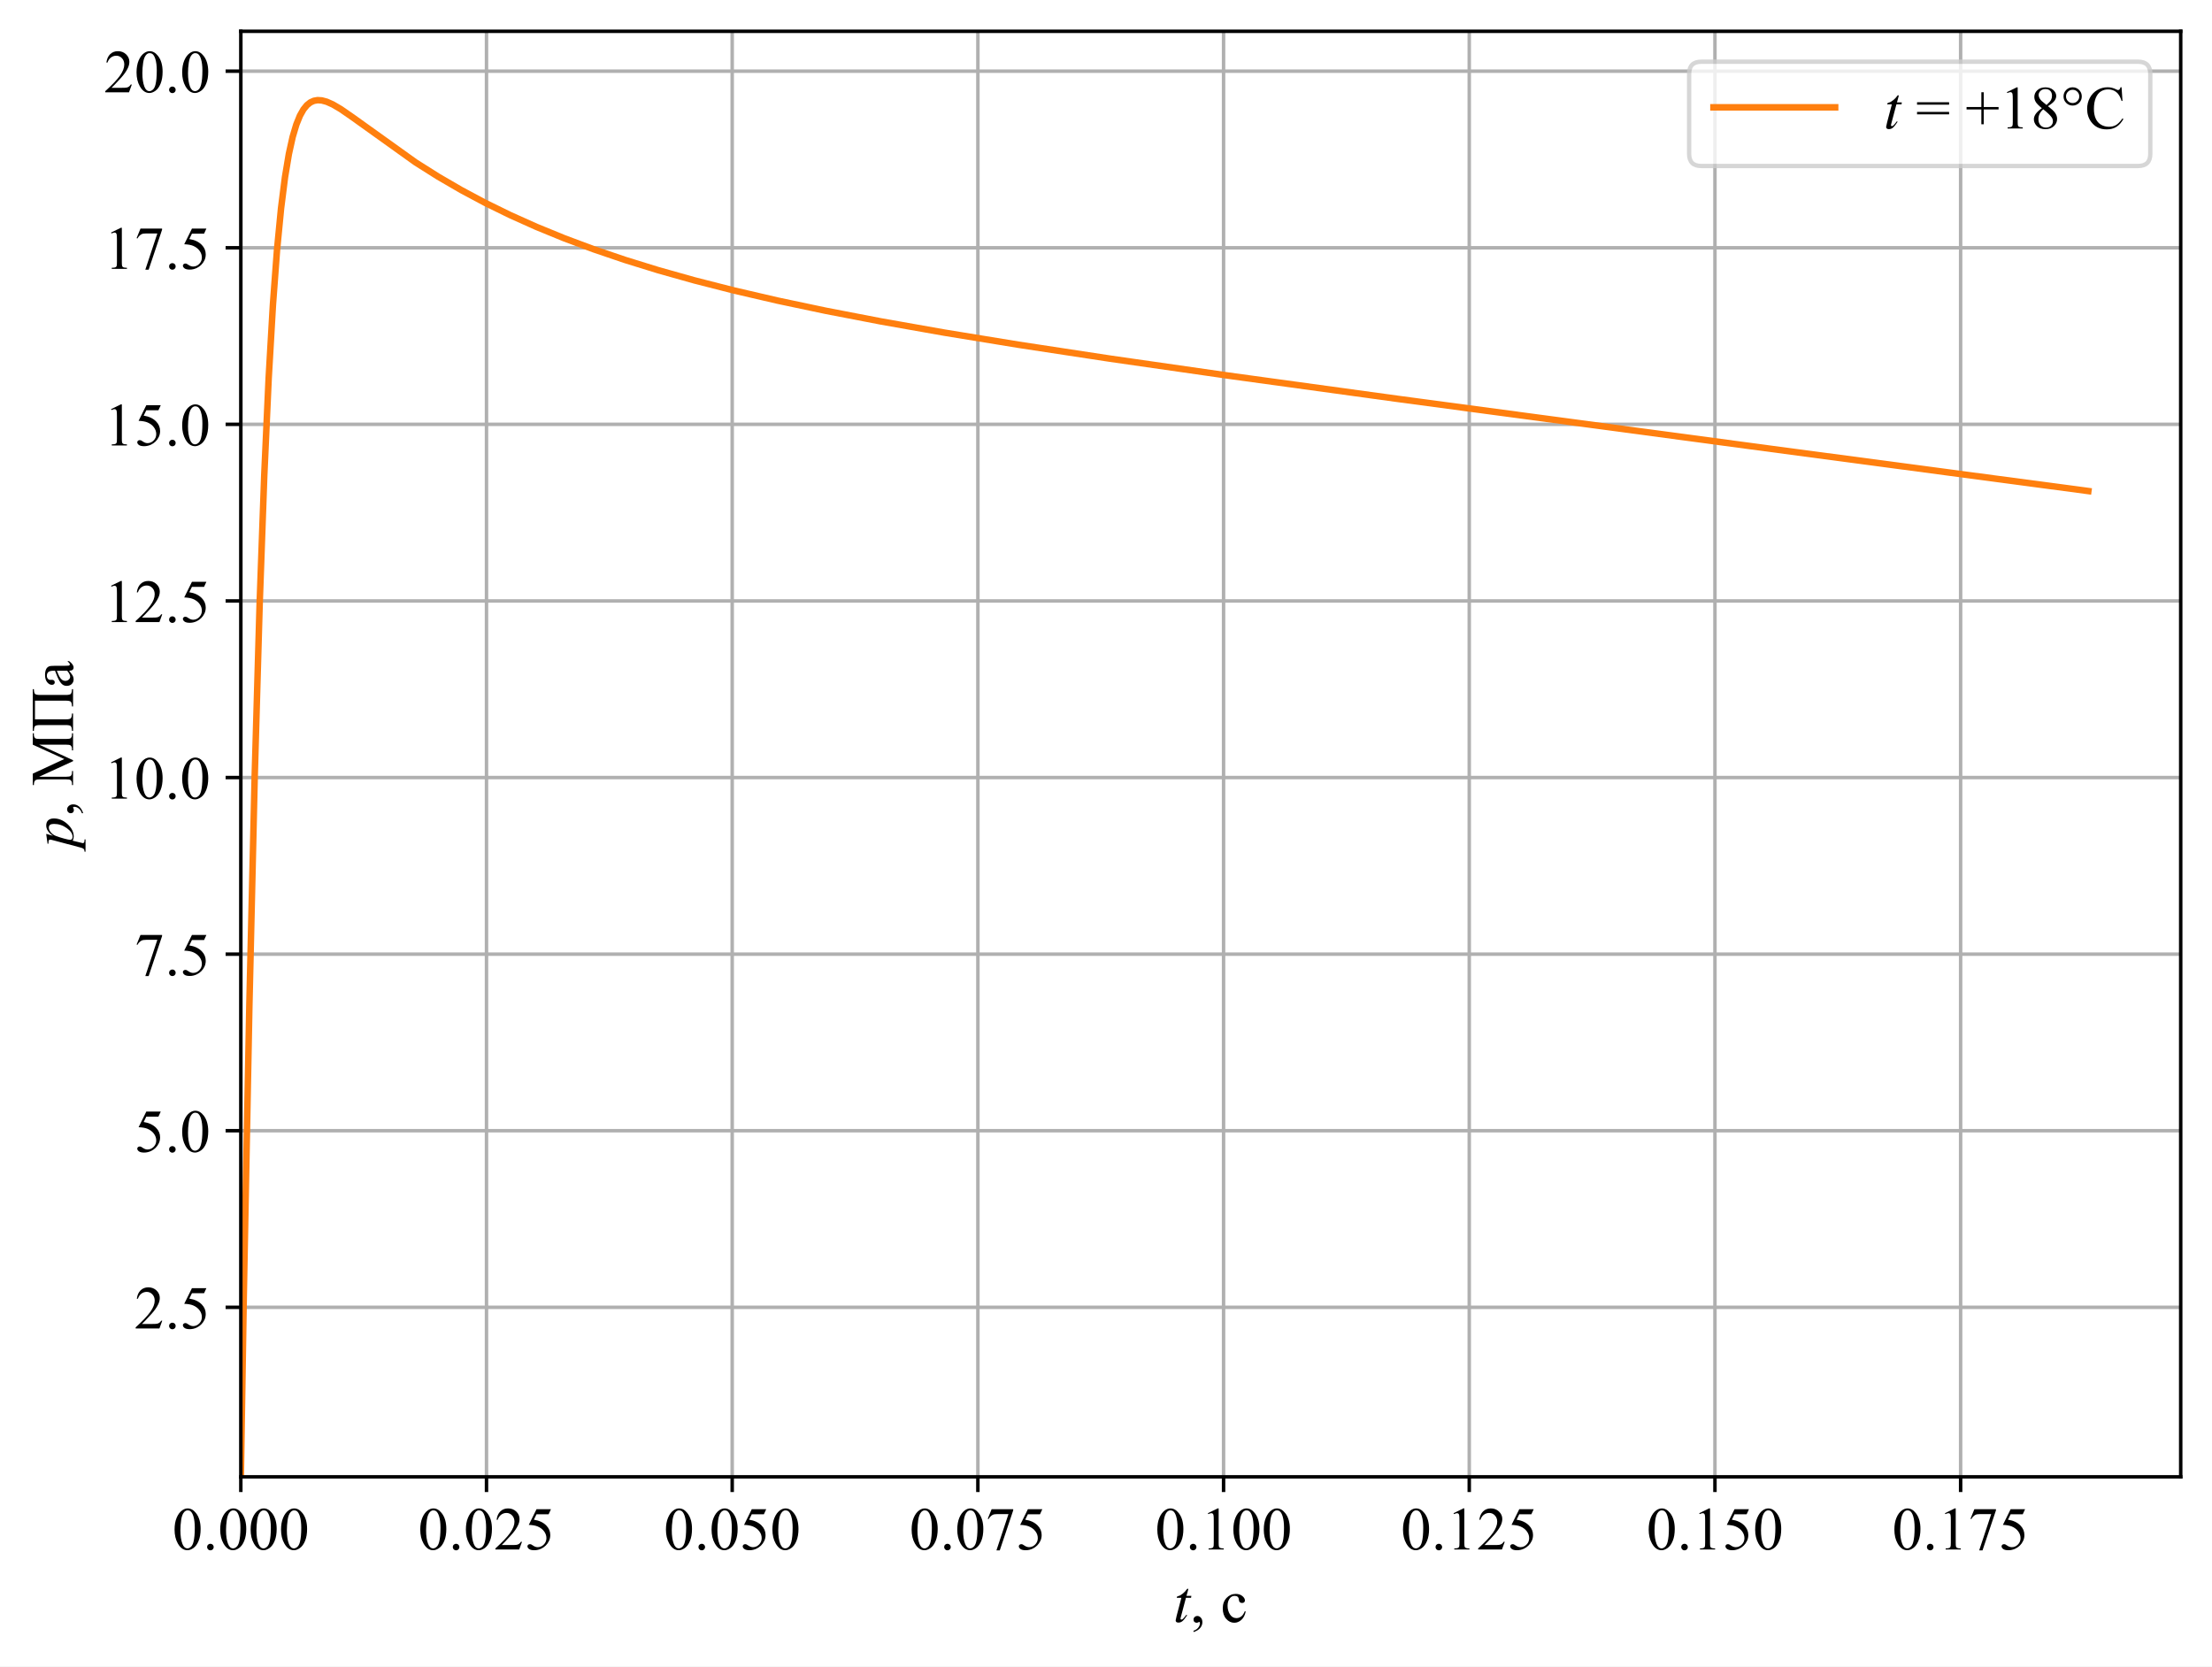
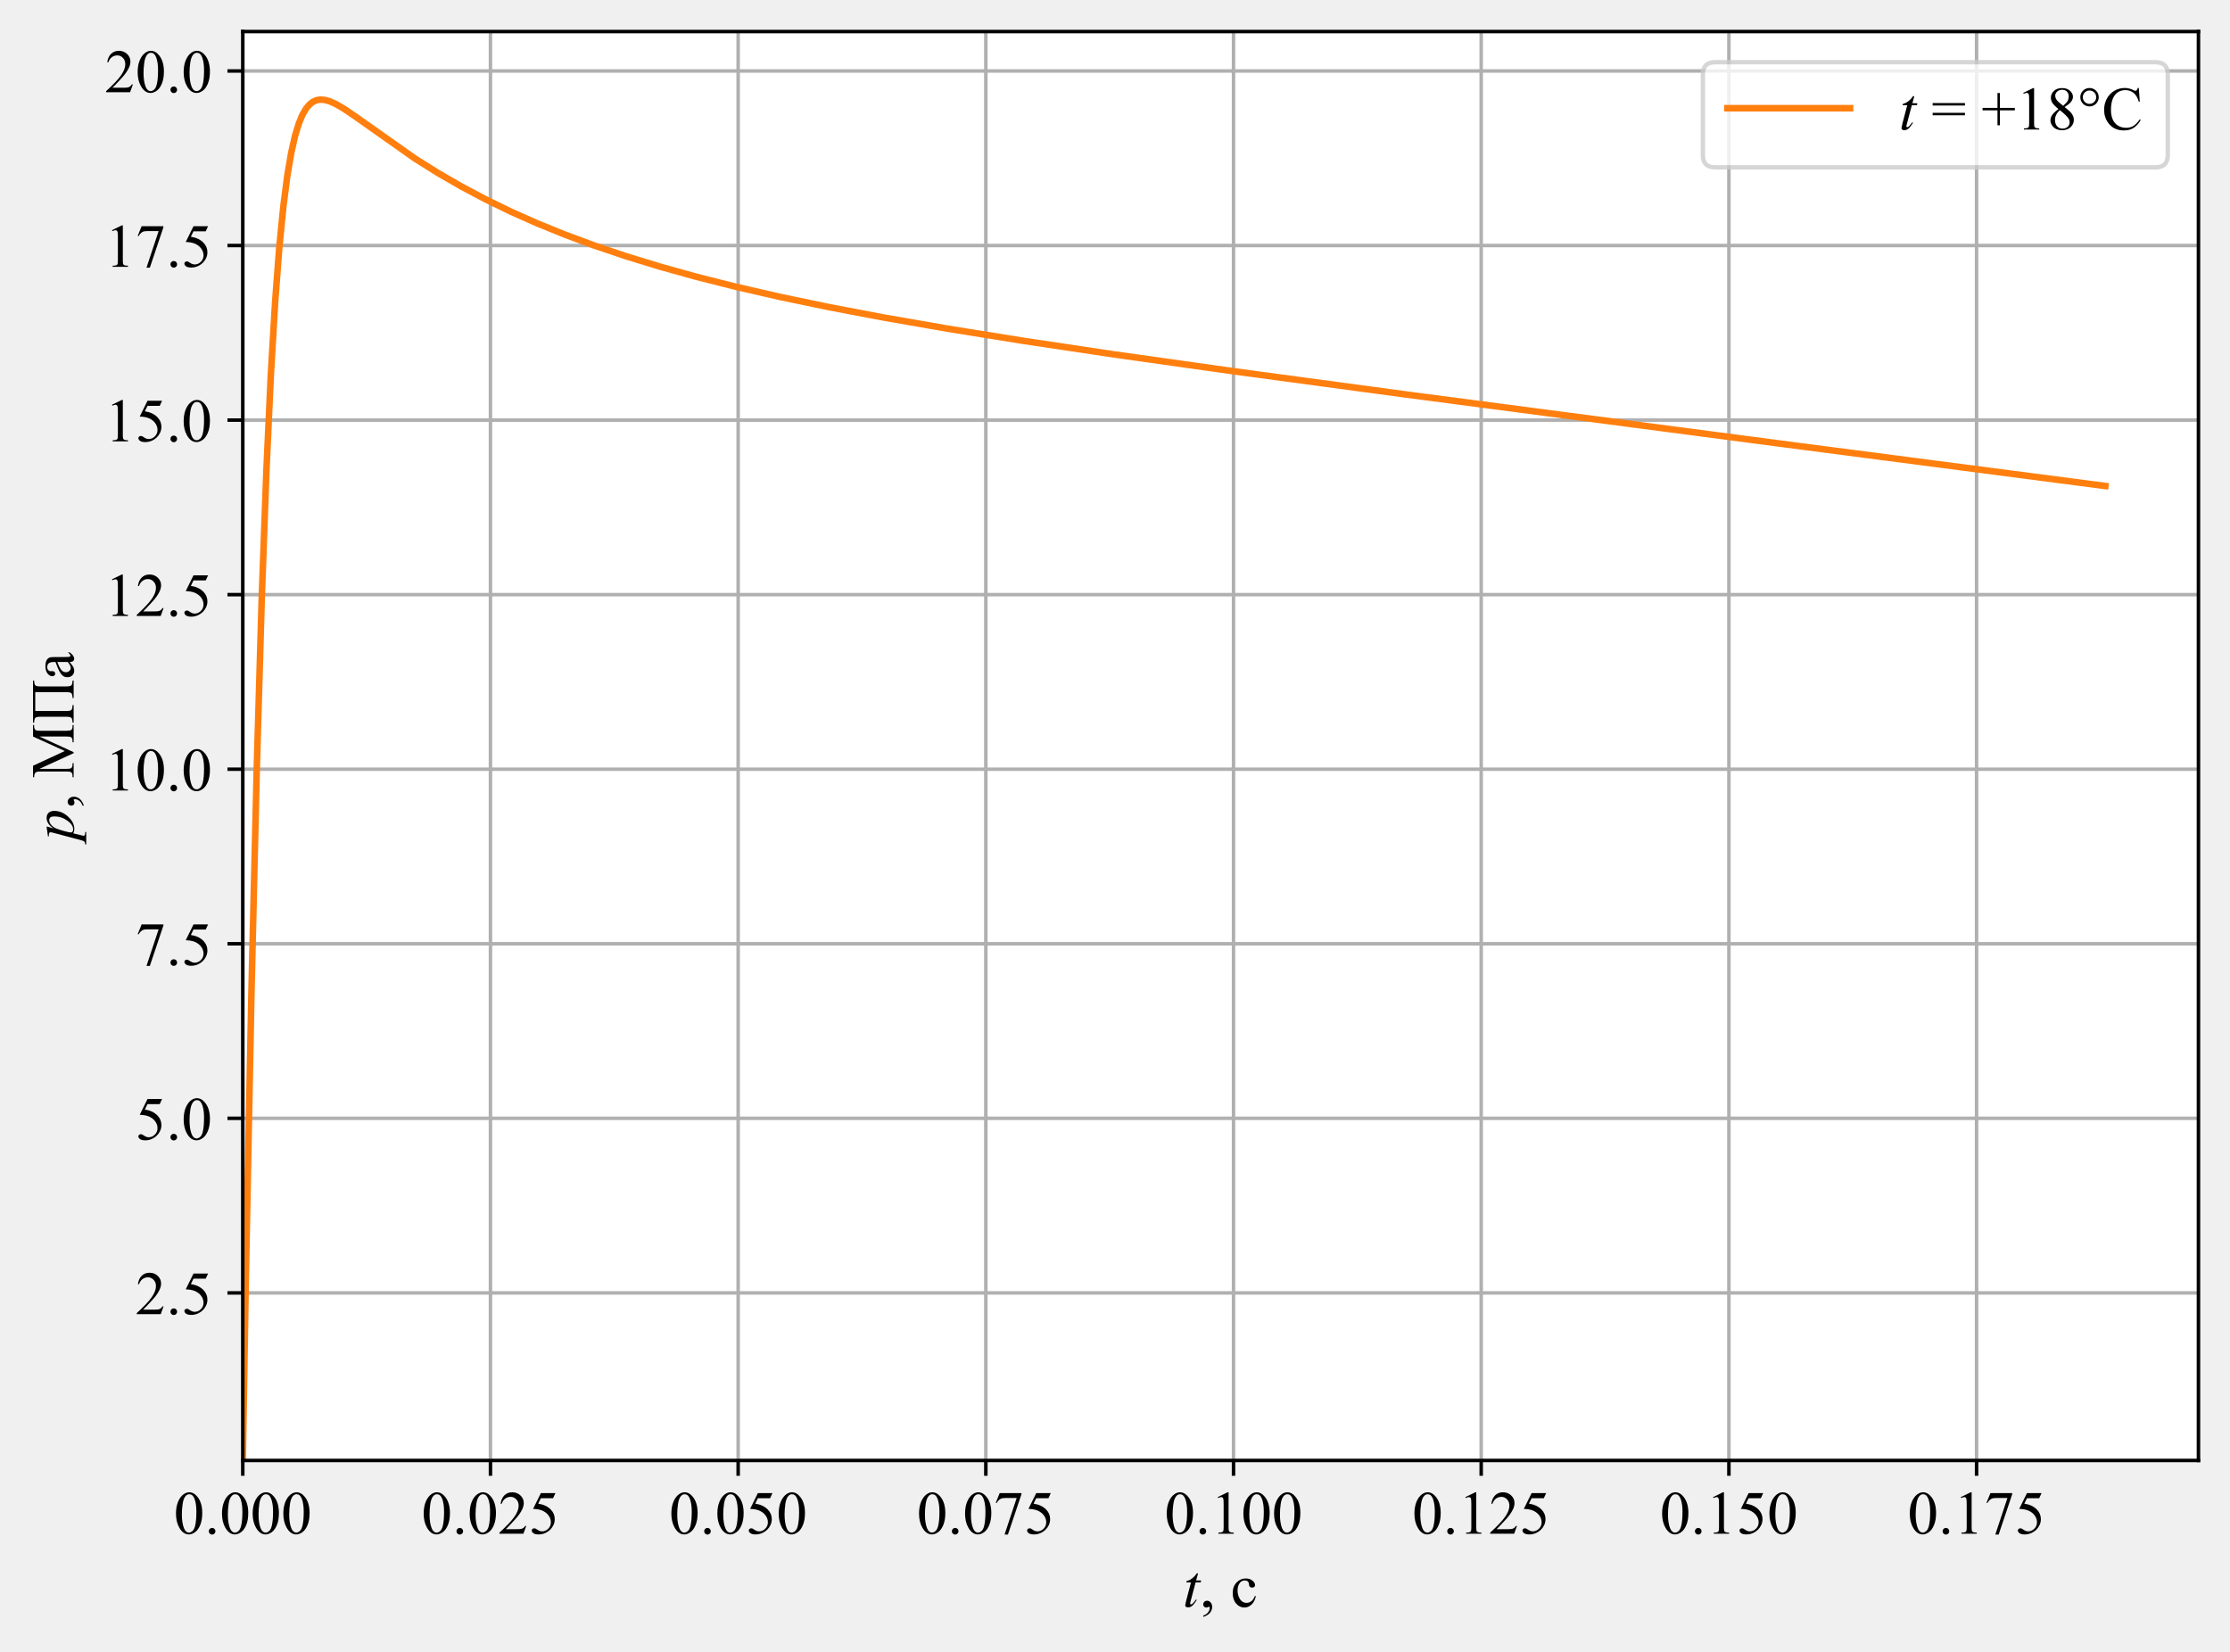
- <svg xmlns="http://www.w3.org/2000/svg" xmlns:xlink="http://www.w3.org/1999/xlink" width="509.016pt" height="383.472pt" viewBox="0 0 509.016 383.472" version="1.1">
+ <svg xmlns="http://www.w3.org/2000/svg" xmlns:xlink="http://www.w3.org/1999/xlink" width="509.016pt" height="376.992pt" viewBox="0 0 509.016 376.992" version="1.1">
  <defs>
    <style type="text/css">*{stroke-linejoin: round; stroke-linecap: butt}</style>
  </defs>
  <g id="figure_1">
    <g id="patch_1">
-       <path d="M 0 383.472  L 509.016 383.472  L 509.016 0  L 0 0  z " style="fill: #ffffff" />
+       <path d="M 0 376.992  L 509.016 376.992  L 509.016 0  L 0 0  L 0 376.992  z " style="fill: none" />
    </g>
    <g id="axes_1">
      <g id="patch_2">
-         <path d="M 55.416 339.84  L 501.816 339.84  L 501.816 7.2  L 55.416 7.2  z " style="fill: #ffffff" />
+         <path d="M 55.416 333.36  L 501.816 333.36  L 501.816 7.2  L 55.416 7.2  z " style="fill: #ffffff" />
      </g>
      <g id="matplotlib.axis_1">
        <g id="xtick_1">
          <g id="line2d_1">
-             <path d="M 55.416 339.84  L 55.416 7.2  " clip-path="url(#pdd6280d592)" style="fill: none; stroke: #b0b0b0; stroke-width: 0.8; stroke-linecap: square" />
+             <path d="M 55.416 333.36  L 55.416 7.2  " clip-path="url(#p136e14e86a)" style="fill: none; stroke: #b0b0b0; stroke-width: 0.8; stroke-linecap: square" />
          </g>
          <g id="line2d_2">
            <defs>
-               <path id="mdc8fb7ea0e" d="M 0 0  L 0 3.5  " style="stroke: #000000; stroke-width: 0.8" />
+               <path id="m58b52f4be8" d="M 0 0  L 0 3.5  " style="stroke: #000000; stroke-width: 0.8" />
            </defs>
            <g>
-               <use xlink:href="#mdc8fb7ea0e" x="55.416" y="339.84" style="stroke: #000000; stroke-width: 0.8" />
+               <use xlink:href="#m58b52f4be8" x="55.416" y="333.36" style="stroke: #000000; stroke-width: 0.8" />
            </g>
          </g>
          <g id="text_1">
-             <g transform="translate(39.66594 356.5612) scale(0.14 -0.14)">
+             <g transform="translate(39.66594 350.0813)scale(0.14 -0.14)">
              <defs>
                <path id="TimesNewRomanPSMT-30" d="M 231 2094  Q 231 2819 450 3342  Q 669 3866 1031 4122  Q 1313 4325 1613 4325  Q 2100 4325 2488 3828  Q 2972 3213 2972 2159  Q 2972 1422 2759 906  Q 2547 391 2217 158  Q 1888 -75 1581 -75  Q 975 -75 572 641  Q 231 1244 231 2094  z M 844 2016  Q 844 1141 1059 588  Q 1238 122 1591 122  Q 1759 122 1940 273  Q 2122 425 2216 781  Q 2359 1319 2359 2297  Q 2359 3022 2209 3506  Q 2097 3866 1919 4016  Q 1791 4119 1609 4119  Q 1397 4119 1231 3928  Q 1006 3669 925 3112  Q 844 2556 844 2016  z " transform="scale(0.015625)" />
                <path id="TimesNewRomanPSMT-2e" d="M 800 606  Q 947 606 1047 504  Q 1147 403 1147 259  Q 1147 116 1045 14  Q 944 -88 800 -88  Q 656 -88 554 14  Q 453 116 453 259  Q 453 406 554 506  Q 656 606 800 606  z " transform="scale(0.015625)" />
              </defs>
              <use xlink:href="#TimesNewRomanPSMT-30" />
              <use xlink:href="#TimesNewRomanPSMT-2e" x="50" />
              <use xlink:href="#TimesNewRomanPSMT-30" x="75" />
              <use xlink:href="#TimesNewRomanPSMT-30" x="125" />
              <use xlink:href="#TimesNewRomanPSMT-30" x="175" />
            </g>
          </g>
        </g>
        <g id="xtick_2">
          <g id="line2d_3">
-             <path d="M 111.952 339.84  L 111.952 7.2  " clip-path="url(#pdd6280d592)" style="fill: none; stroke: #b0b0b0; stroke-width: 0.8; stroke-linecap: square" />
+             <path d="M 111.952 333.36  L 111.952 7.2  " clip-path="url(#p136e14e86a)" style="fill: none; stroke: #b0b0b0; stroke-width: 0.8; stroke-linecap: square" />
          </g>
          <g id="line2d_4">
            <g>
-               <use xlink:href="#mdc8fb7ea0e" x="111.952" y="339.84" style="stroke: #000000; stroke-width: 0.8" />
+               <use xlink:href="#m58b52f4be8" x="111.952" y="333.36" style="stroke: #000000; stroke-width: 0.8" />
            </g>
          </g>
          <g id="text_2">
-             <g transform="translate(96.2024 356.5612) scale(0.14 -0.14)">
+             <g transform="translate(96.2024 350.0813)scale(0.14 -0.14)">
              <defs>
                <path id="TimesNewRomanPSMT-32" d="M 2934 816  L 2638 0  L 138 0  L 138 116  Q 1241 1122 1691 1759  Q 2141 2397 2141 2925  Q 2141 3328 1894 3587  Q 1647 3847 1303 3847  Q 991 3847 742 3664  Q 494 3481 375 3128  L 259 3128  Q 338 3706 661 4015  Q 984 4325 1469 4325  Q 1984 4325 2329 3994  Q 2675 3663 2675 3213  Q 2675 2891 2525 2569  Q 2294 2063 1775 1497  Q 997 647 803 472  L 1909 472  Q 2247 472 2383 497  Q 2519 522 2628 598  Q 2738 675 2819 816  L 2934 816  z " transform="scale(0.015625)" />
                <path id="TimesNewRomanPSMT-35" d="M 2778 4238  L 2534 3706  L 1259 3706  L 981 3138  Q 1809 3016 2294 2522  Q 2709 2097 2709 1522  Q 2709 1188 2573 903  Q 2438 619 2231 419  Q 2025 219 1772 97  Q 1413 -75 1034 -75  Q 653 -75 479 54  Q 306 184 306 341  Q 306 428 378 495  Q 450 563 559 563  Q 641 563 702 538  Q 763 513 909 409  Q 1144 247 1384 247  Q 1750 247 2026 523  Q 2303 800 2303 1197  Q 2303 1581 2056 1914  Q 1809 2247 1375 2428  Q 1034 2569 447 2591  L 1259 4238  L 2778 4238  z " transform="scale(0.015625)" />
              </defs>
              <use xlink:href="#TimesNewRomanPSMT-30" />
              <use xlink:href="#TimesNewRomanPSMT-2e" x="50" />
              <use xlink:href="#TimesNewRomanPSMT-30" x="75" />
              <use xlink:href="#TimesNewRomanPSMT-32" x="125" />
              <use xlink:href="#TimesNewRomanPSMT-35" x="175" />
            </g>
          </g>
        </g>
        <g id="xtick_3">
          <g id="line2d_5">
-             <path d="M 168.489 339.84  L 168.489 7.2  " clip-path="url(#pdd6280d592)" style="fill: none; stroke: #b0b0b0; stroke-width: 0.8; stroke-linecap: square" />
+             <path d="M 168.489 333.36  L 168.489 7.2  " clip-path="url(#p136e14e86a)" style="fill: none; stroke: #b0b0b0; stroke-width: 0.8; stroke-linecap: square" />
          </g>
          <g id="line2d_6">
            <g>
-               <use xlink:href="#mdc8fb7ea0e" x="168.489" y="339.84" style="stroke: #000000; stroke-width: 0.8" />
+               <use xlink:href="#m58b52f4be8" x="168.489" y="333.36" style="stroke: #000000; stroke-width: 0.8" />
            </g>
          </g>
          <g id="text_3">
-             <g transform="translate(152.7389 356.5612) scale(0.14 -0.14)">
+             <g transform="translate(152.7389 350.0813)scale(0.14 -0.14)">
              <use xlink:href="#TimesNewRomanPSMT-30" />
              <use xlink:href="#TimesNewRomanPSMT-2e" x="50" />
              <use xlink:href="#TimesNewRomanPSMT-30" x="75" />
              <use xlink:href="#TimesNewRomanPSMT-35" x="125" />
              <use xlink:href="#TimesNewRomanPSMT-30" x="175" />
            </g>
          </g>
        </g>
        <g id="xtick_4">
          <g id="line2d_7">
-             <path d="M 225.025 339.84  L 225.025 7.2  " clip-path="url(#pdd6280d592)" style="fill: none; stroke: #b0b0b0; stroke-width: 0.8; stroke-linecap: square" />
+             <path d="M 225.025 333.36  L 225.025 7.2  " clip-path="url(#p136e14e86a)" style="fill: none; stroke: #b0b0b0; stroke-width: 0.8; stroke-linecap: square" />
          </g>
          <g id="line2d_8">
            <g>
-               <use xlink:href="#mdc8fb7ea0e" x="225.025" y="339.84" style="stroke: #000000; stroke-width: 0.8" />
+               <use xlink:href="#m58b52f4be8" x="225.025" y="333.36" style="stroke: #000000; stroke-width: 0.8" />
            </g>
          </g>
          <g id="text_4">
-             <g transform="translate(209.2753 356.5612) scale(0.14 -0.14)">
+             <g transform="translate(209.2753 350.0813)scale(0.14 -0.14)">
              <defs>
                <path id="TimesNewRomanPSMT-37" d="M 644 4238  L 2916 4238  L 2916 4119  L 1503 -88  L 1153 -88  L 2419 3728  L 1253 3728  Q 900 3728 750 3644  Q 488 3500 328 3200  L 238 3234  L 644 4238  z " transform="scale(0.015625)" />
              </defs>
              <use xlink:href="#TimesNewRomanPSMT-30" />
              <use xlink:href="#TimesNewRomanPSMT-2e" x="50" />
              <use xlink:href="#TimesNewRomanPSMT-30" x="75" />
              <use xlink:href="#TimesNewRomanPSMT-37" x="125" />
              <use xlink:href="#TimesNewRomanPSMT-35" x="175" />
            </g>
          </g>
        </g>
        <g id="xtick_5">
          <g id="line2d_9">
-             <path d="M 281.562 339.84  L 281.562 7.2  " clip-path="url(#pdd6280d592)" style="fill: none; stroke: #b0b0b0; stroke-width: 0.8; stroke-linecap: square" />
+             <path d="M 281.562 333.36  L 281.562 7.2  " clip-path="url(#p136e14e86a)" style="fill: none; stroke: #b0b0b0; stroke-width: 0.8; stroke-linecap: square" />
          </g>
          <g id="line2d_10">
            <g>
-               <use xlink:href="#mdc8fb7ea0e" x="281.562" y="339.84" style="stroke: #000000; stroke-width: 0.8" />
+               <use xlink:href="#m58b52f4be8" x="281.562" y="333.36" style="stroke: #000000; stroke-width: 0.8" />
            </g>
          </g>
          <g id="text_5">
-             <g transform="translate(265.8118 356.5612) scale(0.14 -0.14)">
+             <g transform="translate(265.8118 350.0813)scale(0.14 -0.14)">
              <defs>
                <path id="TimesNewRomanPSMT-31" d="M 750 3822  L 1781 4325  L 1884 4325  L 1884 747  Q 1884 391 1914 303  Q 1944 216 2037 169  Q 2131 122 2419 116  L 2419 0  L 825 0  L 825 116  Q 1125 122 1212 167  Q 1300 213 1334 289  Q 1369 366 1369 747  L 1369 3034  Q 1369 3497 1338 3628  Q 1316 3728 1258 3775  Q 1200 3822 1119 3822  Q 1003 3822 797 3725  L 750 3822  z " transform="scale(0.015625)" />
              </defs>
              <use xlink:href="#TimesNewRomanPSMT-30" />
              <use xlink:href="#TimesNewRomanPSMT-2e" x="50" />
              <use xlink:href="#TimesNewRomanPSMT-31" x="75" />
              <use xlink:href="#TimesNewRomanPSMT-30" x="125" />
              <use xlink:href="#TimesNewRomanPSMT-30" x="175" />
            </g>
          </g>
        </g>
        <g id="xtick_6">
          <g id="line2d_11">
-             <path d="M 338.098 339.84  L 338.098 7.2  " clip-path="url(#pdd6280d592)" style="fill: none; stroke: #b0b0b0; stroke-width: 0.8; stroke-linecap: square" />
+             <path d="M 338.098 333.36  L 338.098 7.2  " clip-path="url(#p136e14e86a)" style="fill: none; stroke: #b0b0b0; stroke-width: 0.8; stroke-linecap: square" />
          </g>
          <g id="line2d_12">
            <g>
-               <use xlink:href="#mdc8fb7ea0e" x="338.098" y="339.84" style="stroke: #000000; stroke-width: 0.8" />
+               <use xlink:href="#m58b52f4be8" x="338.098" y="333.36" style="stroke: #000000; stroke-width: 0.8" />
            </g>
          </g>
          <g id="text_6">
-             <g transform="translate(322.3482 356.5612) scale(0.14 -0.14)">
+             <g transform="translate(322.3482 350.0813)scale(0.14 -0.14)">
              <use xlink:href="#TimesNewRomanPSMT-30" />
              <use xlink:href="#TimesNewRomanPSMT-2e" x="50" />
              <use xlink:href="#TimesNewRomanPSMT-31" x="75" />
              <use xlink:href="#TimesNewRomanPSMT-32" x="125" />
              <use xlink:href="#TimesNewRomanPSMT-35" x="175" />
            </g>
          </g>
        </g>
        <g id="xtick_7">
          <g id="line2d_13">
-             <path d="M 394.635 339.84  L 394.635 7.2  " clip-path="url(#pdd6280d592)" style="fill: none; stroke: #b0b0b0; stroke-width: 0.8; stroke-linecap: square" />
+             <path d="M 394.635 333.36  L 394.635 7.2  " clip-path="url(#p136e14e86a)" style="fill: none; stroke: #b0b0b0; stroke-width: 0.8; stroke-linecap: square" />
          </g>
          <g id="line2d_14">
            <g>
-               <use xlink:href="#mdc8fb7ea0e" x="394.635" y="339.84" style="stroke: #000000; stroke-width: 0.8" />
+               <use xlink:href="#m58b52f4be8" x="394.635" y="333.36" style="stroke: #000000; stroke-width: 0.8" />
            </g>
          </g>
          <g id="text_7">
-             <g transform="translate(378.8847 356.5612) scale(0.14 -0.14)">
+             <g transform="translate(378.8847 350.0813)scale(0.14 -0.14)">
              <use xlink:href="#TimesNewRomanPSMT-30" />
              <use xlink:href="#TimesNewRomanPSMT-2e" x="50" />
              <use xlink:href="#TimesNewRomanPSMT-31" x="75" />
              <use xlink:href="#TimesNewRomanPSMT-35" x="125" />
              <use xlink:href="#TimesNewRomanPSMT-30" x="175" />
            </g>
          </g>
        </g>
        <g id="xtick_8">
          <g id="line2d_15">
-             <path d="M 451.171 339.84  L 451.171 7.2  " clip-path="url(#pdd6280d592)" style="fill: none; stroke: #b0b0b0; stroke-width: 0.8; stroke-linecap: square" />
+             <path d="M 451.171 333.36  L 451.171 7.2  " clip-path="url(#p136e14e86a)" style="fill: none; stroke: #b0b0b0; stroke-width: 0.8; stroke-linecap: square" />
          </g>
          <g id="line2d_16">
            <g>
-               <use xlink:href="#mdc8fb7ea0e" x="451.171" y="339.84" style="stroke: #000000; stroke-width: 0.8" />
+               <use xlink:href="#m58b52f4be8" x="451.171" y="333.36" style="stroke: #000000; stroke-width: 0.8" />
            </g>
          </g>
          <g id="text_8">
-             <g transform="translate(435.4211 356.5612) scale(0.14 -0.14)">
+             <g transform="translate(435.4211 350.0813)scale(0.14 -0.14)">
              <use xlink:href="#TimesNewRomanPSMT-30" />
              <use xlink:href="#TimesNewRomanPSMT-2e" x="50" />
              <use xlink:href="#TimesNewRomanPSMT-31" x="75" />
              <use xlink:href="#TimesNewRomanPSMT-37" x="125" />
              <use xlink:href="#TimesNewRomanPSMT-35" x="175" />
            </g>
          </g>
        </g>
        <g id="text_9">
-           <g transform="translate(270.0059 373.2772) scale(0.14 -0.14)">
+           <g transform="translate(270.0059 366.7972)scale(0.14 -0.14)">
            <defs>
              <path id="STIXGeneral-Italic-74" d="M 1894 2739  L 1862 2534  L 1325 2534  L 768 435  Q 755 384 755 346  Q 755 243 851 243  Q 928 243 1030 342  Q 1133 442 1370 749  L 1453 704  Q 1158 256 969 93  Q 781 -70 538 -70  Q 243 -70 243 166  Q 243 230 346 640  L 845 2534  L 365 2534  L 358 2573  Q 358 2688 570 2733  Q 730 2771 992 2979  Q 1254 3187 1421 3437  Q 1459 3494 1510 3494  Q 1568 3494 1568 3443  Q 1568 3411 1562 3398  L 1382 2739  L 1894 2739  z " transform="scale(0.015625)" />
              <path id="TimesNewRomanPSMT-2c" d="M 344 -1066  L 344 -928  Q 666 -822 842 -598  Q 1019 -375 1019 -125  Q 1019 -66 991 -25  Q 969 3 947 3  Q 913 3 797 -59  Q 741 -88 678 -88  Q 525 -88 434 3  Q 344 94 344 253  Q 344 406 461 515  Q 578 625 747 625  Q 953 625 1114 445  Q 1275 266 1275 -31  Q 1275 -353 1051 -629  Q 828 -906 344 -1066  z " transform="scale(0.015625)" />
              <path id="TimesNewRomanPSMT-20" transform="scale(0.015625)" />
              <path id="TimesNewRomanPSMT-441" d="M 2631 1088  Q 2516 522 2178 217  Q 1841 -88 1431 -88  Q 944 -88 581 321  Q 219 731 219 1428  Q 219 2103 620 2525  Q 1022 2947 1584 2947  Q 2006 2947 2278 2723  Q 2550 2500 2550 2259  Q 2550 2141 2473 2067  Q 2397 1994 2259 1994  Q 2075 1994 1981 2113  Q 1928 2178 1911 2362  Q 1894 2547 1784 2644  Q 1675 2738 1481 2738  Q 1169 2738 978 2506  Q 725 2200 725 1697  Q 725 1184 976 792  Q 1228 400 1656 400  Q 1963 400 2206 609  Q 2378 753 2541 1131  L 2631 1088  z " transform="scale(0.015625)" />
            </defs>
            <use xlink:href="#STIXGeneral-Italic-74" transform="translate(0 0.40625)" />
            <use xlink:href="#TimesNewRomanPSMT-2c" transform="translate(27.79999 0.40625)" />
            <use xlink:href="#TimesNewRomanPSMT-20" transform="translate(52.79999 0.40625)" />
            <use xlink:href="#TimesNewRomanPSMT-441" transform="translate(77.79999 0.40625)" />
          </g>
        </g>
      </g>
      <g id="matplotlib.axis_2">
        <g id="ytick_1">
          <g id="line2d_17">
-             <path d="M 55.416 300.829  L 501.816 300.829  " clip-path="url(#pdd6280d592)" style="fill: none; stroke: #b0b0b0; stroke-width: 0.8; stroke-linecap: square" />
+             <path d="M 55.416 295.109  L 501.816 295.109  " clip-path="url(#p136e14e86a)" style="fill: none; stroke: #b0b0b0; stroke-width: 0.8; stroke-linecap: square" />
          </g>
          <g id="line2d_18">
            <defs>
-               <path id="m748713d471" d="M 0 0  L -3.5 0  " style="stroke: #000000; stroke-width: 0.8" />
+               <path id="m1d6c5f6ae6" d="M 0 0  L -3.5 0  " style="stroke: #000000; stroke-width: 0.8" />
            </defs>
            <g>
-               <use xlink:href="#m748713d471" x="55.416" y="300.829" style="stroke: #000000; stroke-width: 0.8" />
+               <use xlink:href="#m1d6c5f6ae6" x="55.416" y="295.109" style="stroke: #000000; stroke-width: 0.8" />
            </g>
          </g>
          <g id="text_10">
-             <g transform="translate(30.91594 305.69) scale(0.14 -0.14)">
+             <g transform="translate(30.91594 299.9699)scale(0.14 -0.14)">
              <use xlink:href="#TimesNewRomanPSMT-32" />
              <use xlink:href="#TimesNewRomanPSMT-2e" x="50" />
              <use xlink:href="#TimesNewRomanPSMT-35" x="75" />
            </g>
          </g>
        </g>
        <g id="ytick_2">
          <g id="line2d_19">
-             <path d="M 55.416 260.193  L 501.816 260.193  " clip-path="url(#pdd6280d592)" style="fill: none; stroke: #b0b0b0; stroke-width: 0.8; stroke-linecap: square" />
+             <path d="M 55.416 255.265  L 501.816 255.265  " clip-path="url(#p136e14e86a)" style="fill: none; stroke: #b0b0b0; stroke-width: 0.8; stroke-linecap: square" />
          </g>
          <g id="line2d_20">
            <g>
-               <use xlink:href="#m748713d471" x="55.416" y="260.193" style="stroke: #000000; stroke-width: 0.8" />
+               <use xlink:href="#m1d6c5f6ae6" x="55.416" y="255.265" style="stroke: #000000; stroke-width: 0.8" />
            </g>
          </g>
          <g id="text_11">
-             <g transform="translate(30.91594 265.0539) scale(0.14 -0.14)">
+             <g transform="translate(30.91594 260.1255)scale(0.14 -0.14)">
              <use xlink:href="#TimesNewRomanPSMT-35" />
              <use xlink:href="#TimesNewRomanPSMT-2e" x="50" />
              <use xlink:href="#TimesNewRomanPSMT-30" x="75" />
            </g>
          </g>
        </g>
        <g id="ytick_3">
          <g id="line2d_21">
-             <path d="M 55.416 219.557  L 501.816 219.557  " clip-path="url(#pdd6280d592)" style="fill: none; stroke: #b0b0b0; stroke-width: 0.8; stroke-linecap: square" />
+             <path d="M 55.416 215.42  L 501.816 215.42  " clip-path="url(#p136e14e86a)" style="fill: none; stroke: #b0b0b0; stroke-width: 0.8; stroke-linecap: square" />
          </g>
          <g id="line2d_22">
            <g>
-               <use xlink:href="#m748713d471" x="55.416" y="219.557" style="stroke: #000000; stroke-width: 0.8" />
+               <use xlink:href="#m1d6c5f6ae6" x="55.416" y="215.42" style="stroke: #000000; stroke-width: 0.8" />
            </g>
          </g>
          <g id="text_12">
-             <g transform="translate(30.91594 224.4178) scale(0.14 -0.14)">
+             <g transform="translate(30.91594 220.281)scale(0.14 -0.14)">
              <use xlink:href="#TimesNewRomanPSMT-37" />
              <use xlink:href="#TimesNewRomanPSMT-2e" x="50" />
              <use xlink:href="#TimesNewRomanPSMT-35" x="75" />
            </g>
          </g>
        </g>
        <g id="ytick_4">
          <g id="line2d_23">
-             <path d="M 55.416 178.921  L 501.816 178.921  " clip-path="url(#pdd6280d592)" style="fill: none; stroke: #b0b0b0; stroke-width: 0.8; stroke-linecap: square" />
+             <path d="M 55.416 175.576  L 501.816 175.576  " clip-path="url(#p136e14e86a)" style="fill: none; stroke: #b0b0b0; stroke-width: 0.8; stroke-linecap: square" />
          </g>
          <g id="line2d_24">
            <g>
-               <use xlink:href="#m748713d471" x="55.416" y="178.921" style="stroke: #000000; stroke-width: 0.8" />
+               <use xlink:href="#m1d6c5f6ae6" x="55.416" y="175.576" style="stroke: #000000; stroke-width: 0.8" />
            </g>
          </g>
          <g id="text_13">
-             <g transform="translate(23.91594 183.7818) scale(0.14 -0.14)">
+             <g transform="translate(23.91594 180.4366)scale(0.14 -0.14)">
              <use xlink:href="#TimesNewRomanPSMT-31" />
              <use xlink:href="#TimesNewRomanPSMT-30" x="50" />
              <use xlink:href="#TimesNewRomanPSMT-2e" x="100" />
              <use xlink:href="#TimesNewRomanPSMT-30" x="125" />
            </g>
          </g>
        </g>
        <g id="ytick_5">
          <g id="line2d_25">
-             <path d="M 55.416 138.285  L 501.816 138.285  " clip-path="url(#pdd6280d592)" style="fill: none; stroke: #b0b0b0; stroke-width: 0.8; stroke-linecap: square" />
+             <path d="M 55.416 135.731  L 501.816 135.731  " clip-path="url(#p136e14e86a)" style="fill: none; stroke: #b0b0b0; stroke-width: 0.8; stroke-linecap: square" />
          </g>
          <g id="line2d_26">
            <g>
-               <use xlink:href="#m748713d471" x="55.416" y="138.285" style="stroke: #000000; stroke-width: 0.8" />
+               <use xlink:href="#m1d6c5f6ae6" x="55.416" y="135.731" style="stroke: #000000; stroke-width: 0.8" />
            </g>
          </g>
          <g id="text_14">
-             <g transform="translate(23.91594 143.1457) scale(0.14 -0.14)">
+             <g transform="translate(23.91594 140.5921)scale(0.14 -0.14)">
              <use xlink:href="#TimesNewRomanPSMT-31" />
              <use xlink:href="#TimesNewRomanPSMT-32" x="50" />
              <use xlink:href="#TimesNewRomanPSMT-2e" x="100" />
              <use xlink:href="#TimesNewRomanPSMT-35" x="125" />
            </g>
          </g>
        </g>
        <g id="ytick_6">
          <g id="line2d_27">
-             <path d="M 55.416 97.649  L 501.816 97.649  " clip-path="url(#pdd6280d592)" style="fill: none; stroke: #b0b0b0; stroke-width: 0.8; stroke-linecap: square" />
+             <path d="M 55.416 95.887  L 501.816 95.887  " clip-path="url(#p136e14e86a)" style="fill: none; stroke: #b0b0b0; stroke-width: 0.8; stroke-linecap: square" />
          </g>
          <g id="line2d_28">
            <g>
-               <use xlink:href="#m748713d471" x="55.416" y="97.649" style="stroke: #000000; stroke-width: 0.8" />
+               <use xlink:href="#m1d6c5f6ae6" x="55.416" y="95.887" style="stroke: #000000; stroke-width: 0.8" />
            </g>
          </g>
          <g id="text_15">
-             <g transform="translate(23.91594 102.5096) scale(0.14 -0.14)">
+             <g transform="translate(23.91594 100.7476)scale(0.14 -0.14)">
              <use xlink:href="#TimesNewRomanPSMT-31" />
              <use xlink:href="#TimesNewRomanPSMT-35" x="50" />
              <use xlink:href="#TimesNewRomanPSMT-2e" x="100" />
              <use xlink:href="#TimesNewRomanPSMT-30" x="125" />
            </g>
          </g>
        </g>
        <g id="ytick_7">
          <g id="line2d_29">
-             <path d="M 55.416 57.013  L 501.816 57.013  " clip-path="url(#pdd6280d592)" style="fill: none; stroke: #b0b0b0; stroke-width: 0.8; stroke-linecap: square" />
+             <path d="M 55.416 56.043  L 501.816 56.043  " clip-path="url(#p136e14e86a)" style="fill: none; stroke: #b0b0b0; stroke-width: 0.8; stroke-linecap: square" />
          </g>
          <g id="line2d_30">
            <g>
-               <use xlink:href="#m748713d471" x="55.416" y="57.013" style="stroke: #000000; stroke-width: 0.8" />
+               <use xlink:href="#m1d6c5f6ae6" x="55.416" y="56.043" style="stroke: #000000; stroke-width: 0.8" />
            </g>
          </g>
          <g id="text_16">
-             <g transform="translate(23.91594 61.87356) scale(0.14 -0.14)">
+             <g transform="translate(23.91594 60.90318)scale(0.14 -0.14)">
              <use xlink:href="#TimesNewRomanPSMT-31" />
              <use xlink:href="#TimesNewRomanPSMT-37" x="50" />
              <use xlink:href="#TimesNewRomanPSMT-2e" x="100" />
              <use xlink:href="#TimesNewRomanPSMT-35" x="125" />
            </g>
          </g>
        </g>
        <g id="ytick_8">
          <g id="line2d_31">
-             <path d="M 55.416 16.377  L 501.816 16.377  " clip-path="url(#pdd6280d592)" style="fill: none; stroke: #b0b0b0; stroke-width: 0.8; stroke-linecap: square" />
+             <path d="M 55.416 16.198  L 501.816 16.198  " clip-path="url(#p136e14e86a)" style="fill: none; stroke: #b0b0b0; stroke-width: 0.8; stroke-linecap: square" />
          </g>
          <g id="line2d_32">
            <g>
-               <use xlink:href="#m748713d471" x="55.416" y="16.377" style="stroke: #000000; stroke-width: 0.8" />
+               <use xlink:href="#m1d6c5f6ae6" x="55.416" y="16.198" style="stroke: #000000; stroke-width: 0.8" />
            </g>
          </g>
          <g id="text_17">
-             <g transform="translate(23.91594 21.23749) scale(0.14 -0.14)">
+             <g transform="translate(23.91594 21.05872)scale(0.14 -0.14)">
              <use xlink:href="#TimesNewRomanPSMT-32" />
              <use xlink:href="#TimesNewRomanPSMT-30" x="50" />
              <use xlink:href="#TimesNewRomanPSMT-2e" x="100" />
              <use xlink:href="#TimesNewRomanPSMT-30" x="125" />
            </g>
          </g>
        </g>
        <g id="text_18">
-           <g transform="translate(16.92125 194.94) rotate(-90) scale(0.14 -0.14)">
+           <g transform="translate(16.92125 191.7)rotate(-90)scale(0.14 -0.14)">
            <defs>
              <path id="STIXGeneral-Italic-70" d="M 1376 2739  L 1190 2099  Q 1670 2822 2285 2822  Q 2637 2822 2829 2611  Q 3021 2400 3021 2022  Q 3021 1235 2422 582  Q 1824 -70 1120 -70  Q 890 -70 678 38  Q 422 -1018 422 -1024  Q 422 -1126 508 -1168  Q 595 -1210 819 -1210  L 819 -1312  L -480 -1312  L -480 -1210  Q -275 -1203 -188 -1120  Q -102 -1037 -45 -806  L 691 1958  Q 794 2330 794 2413  Q 794 2586 512 2586  L 371 2586  L 358 2682  L 1357 2822  Q 1389 2822 1389 2797  Q 1382 2765 1376 2739  z M 2445 2003  Q 2445 2285 2352 2416  Q 2259 2547 2048 2547  Q 1798 2547 1548 2329  Q 1299 2112 1184 1818  Q 1043 1453 905 953  Q 768 454 768 294  Q 768 186 854 118  Q 941 51 1075 51  Q 1574 51 2003 659  Q 2445 1274 2445 2003  z " transform="scale(0.015625)" />
              <path id="TimesNewRomanPSMT-41c" d="M 2619 0  L 981 3566  L 981 734  Q 981 344 1066 247  Q 1181 116 1431 116  L 1581 116  L 1581 0  L 106 0  L 106 116  L 256 116  Q 525 116 638 278  Q 706 378 706 734  L 706 3503  Q 706 3784 644 3909  Q 600 4000 483 4061  Q 366 4122 106 4122  L 106 4238  L 1306 4238  L 2844 922  L 4356 4238  L 5556 4238  L 5556 4122  L 5409 4122  Q 5138 4122 5025 3959  Q 4956 3859 4956 3503  L 4956 734  Q 4956 344 5044 247  Q 5159 116 5409 116  L 5556 116  L 5556 0  L 3756 0  L 3756 116  L 3906 116  Q 4178 116 4288 278  Q 4356 378 4356 734  L 4356 3566  L 2722 0  L 2619 0  z " transform="scale(0.015625)" />
              <path id="TimesNewRomanPSMT-41f" d="M 3294 4006  L 1328 4006  L 1328 772  Q 1328 353 1436 240  Q 1544 128 1941 116  L 1941 0  L 116 0  L 116 116  Q 509 128 618 240  Q 728 353 728 772  L 728 3466  Q 728 3884 618 3996  Q 509 4109 116 4122  L 116 4238  L 4506 4238  L 4506 4122  Q 4113 4109 4003 3996  Q 3894 3884 3894 3466  L 3894 772  Q 3894 353 4003 240  Q 4113 128 4506 116  L 4506 0  L 2684 0  L 2684 116  Q 3075 128 3184 239  Q 3294 350 3294 772  L 3294 4006  z " transform="scale(0.015625)" />
              <path id="TimesNewRomanPSMT-430" d="M 1822 413  Q 1381 72 1269 19  Q 1100 -59 909 -59  Q 613 -59 420 144  Q 228 347 228 678  Q 228 888 322 1041  Q 450 1253 767 1440  Q 1084 1628 1822 1897  L 1822 2009  Q 1822 2438 1686 2597  Q 1550 2756 1291 2756  Q 1094 2756 978 2650  Q 859 2544 859 2406  L 866 2225  Q 866 2081 792 2003  Q 719 1925 600 1925  Q 484 1925 411 2006  Q 338 2088 338 2228  Q 338 2497 613 2722  Q 888 2947 1384 2947  Q 1766 2947 2009 2819  Q 2194 2722 2281 2516  Q 2338 2381 2338 1966  L 2338 994  Q 2338 584 2353 492  Q 2369 400 2405 369  Q 2441 338 2488 338  Q 2538 338 2575 359  Q 2641 400 2828 588  L 2828 413  Q 2478 -56 2159 -56  Q 2006 -56 1915 50  Q 1825 156 1822 413  z M 1822 616  L 1822 1706  Q 1350 1519 1213 1441  Q 966 1303 859 1153  Q 753 1003 753 825  Q 753 600 887 451  Q 1022 303 1197 303  Q 1434 303 1822 616  z " transform="scale(0.015625)" />
            </defs>
            <use xlink:href="#STIXGeneral-Italic-70" transform="translate(0 0.78125)" />
            <use xlink:href="#TimesNewRomanPSMT-2c" transform="translate(50.39999 0.78125)" />
            <use xlink:href="#TimesNewRomanPSMT-20" transform="translate(75.39999 0.78125)" />
            <use xlink:href="#TimesNewRomanPSMT-41c" transform="translate(100.4 0.78125)" />
            <use xlink:href="#TimesNewRomanPSMT-41f" transform="translate(189.316 0.78125)" />
            <use xlink:href="#TimesNewRomanPSMT-430" transform="translate(261.5328 0.78125)" />
          </g>
        </g>
      </g>
      <g id="line2d_33">
-         <path d="M 55.416 339.84  L 56.094 298.146  L 57.383 231.379  L 58.616 178.477  L 59.747 139.046  L 60.81 109.394  L 61.827 86.973  L 62.8 70.207  L 63.749 57.488  L 64.677 47.921  L 65.581 40.778  L 66.474 35.423  L 67.345 31.498  L 68.193 28.651  L 69.019 26.616  L 69.833 25.174  L 70.624 24.202  L 71.416 23.567  L 72.23 23.195  L 73.089 23.045  L 74.05 23.107  L 75.181 23.411  L 76.572 24.028  L 78.404 25.101  L 81.117 26.976  L 95.67 37.392  L 100.894 40.687  L 106.163 43.747  L 111.636 46.671  L 117.414 49.502  L 123.452 52.21  L 129.841 54.827  L 136.591 57.349  L 143.794 59.799  L 151.494 62.182  L 159.839 64.528  L 168.919 66.846  L 178.948 69.174  L 190.063 71.521  L 202.659 73.949  L 217.235 76.527  L 234.41 79.331  L 255.374 82.521  L 282.772 86.452  L 321.657 91.789  L 407.604 103.296  L 480.559 112.994  L 480.559 112.994  " clip-path="url(#pdd6280d592)" style="fill: none; stroke: #ff7f0e; stroke-width: 1.5; stroke-linecap: square" />
+         <path d="M 55.416 333.36  L 56.094 292.478  L 57.383 227.012  L 58.616 175.14  L 59.747 136.477  L 60.81 107.404  L 61.827 85.419  L 62.8 68.98  L 63.749 56.508  L 64.677 47.128  L 65.581 40.123  L 66.474 34.873  L 67.345 31.024  L 68.193 28.233  L 69.019 26.238  L 69.833 24.824  L 70.636 23.859  L 71.438 23.234  L 72.252 22.876  L 73.123 22.735  L 74.107 22.807  L 75.26 23.124  L 76.685 23.758  L 78.573 24.86  L 81.423 26.808  L 94.743 36.203  L 99.989 39.494  L 105.247 42.531  L 110.765 45.462  L 116.554 48.281  L 122.581 50.965  L 128.936 53.55  L 135.664 56.046  L 142.855 58.474  L 150.578 60.844  L 158.912 63.166  L 167.991 65.462  L 178.01 67.762  L 189.136 70.084  L 201.71 72.476  L 216.262 75.014  L 233.404 77.77  L 254.356 80.906  L 281.675 84.757  L 320.312 89.963  L 405.365 101.134  L 480.559 110.934  L 480.559 110.934  " clip-path="url(#p136e14e86a)" style="fill: none; stroke: #ff7f0e; stroke-width: 1.5; stroke-linecap: square" />
      </g>
      <g id="patch_3">
-         <path d="M 55.416 339.84  L 55.416 7.2  " style="fill: none; stroke: #000000; stroke-width: 0.8; stroke-linejoin: miter; stroke-linecap: square" />
+         <path d="M 55.416 333.36  L 55.416 7.2  " style="fill: none; stroke: #000000; stroke-width: 0.8; stroke-linejoin: miter; stroke-linecap: square" />
      </g>
      <g id="patch_4">
-         <path d="M 501.816 339.84  L 501.816 7.2  " style="fill: none; stroke: #000000; stroke-width: 0.8; stroke-linejoin: miter; stroke-linecap: square" />
+         <path d="M 501.816 333.36  L 501.816 7.2  " style="fill: none; stroke: #000000; stroke-width: 0.8; stroke-linejoin: miter; stroke-linecap: square" />
      </g>
      <g id="patch_5">
-         <path d="M 55.416 339.84  L 501.816 339.84  " style="fill: none; stroke: #000000; stroke-width: 0.8; stroke-linejoin: miter; stroke-linecap: square" />
+         <path d="M 55.416 333.36  L 501.816 333.36  " style="fill: none; stroke: #000000; stroke-width: 0.8; stroke-linejoin: miter; stroke-linecap: square" />
      </g>
      <g id="patch_6">
        <path d="M 55.416 7.2  L 501.816 7.2  " style="fill: none; stroke: #000000; stroke-width: 0.8; stroke-linejoin: miter; stroke-linecap: square" />
      </g>
      <g id="legend_1">
        <g id="patch_7">
          <path d="M 391.496 38.195  L 492.016 38.195  Q 494.816 38.195 494.816 35.395  L 494.816 17  Q 494.816 14.2 492.016 14.2  L 391.496 14.2  Q 388.696 14.2 388.696 17  L 388.696 35.395  Q 388.696 38.195 391.496 38.195  z " style="fill: #ffffff; opacity: 0.8; stroke: #cccccc; stroke-linejoin: miter" />
        </g>
        <g id="line2d_34">
          <path d="M 394.296 24.7  L 408.296 24.7  L 422.296 24.7  " style="fill: none; stroke: #ff7f0e; stroke-width: 1.5; stroke-linecap: square" />
        </g>
        <g id="text_19">
-           <g transform="translate(433.4959 29.6) scale(0.14 -0.14)">
+           <g transform="translate(433.4959 29.6)scale(0.14 -0.14)">
            <defs>
              <path id="TimesNewRomanPSMT-3d" d="M 116 2759  L 3488 2759  L 3488 2503  L 116 2503  L 116 2759  z M 116 1741  L 3488 1741  L 3488 1484  L 116 1484  L 116 1741  z " transform="scale(0.015625)" />
              <path id="TimesNewRomanPSMT-2b" d="M 1672 441  L 1672 2000  L 116 2000  L 116 2256  L 1672 2256  L 1672 3809  L 1922 3809  L 1922 2256  L 3484 2256  L 3484 2000  L 1922 2000  L 1922 441  L 1672 441  z " transform="scale(0.015625)" />
              <path id="TimesNewRomanPSMT-38" d="M 1228 2134  Q 725 2547 579 2797  Q 434 3047 434 3316  Q 434 3728 753 4026  Q 1072 4325 1600 4325  Q 2113 4325 2425 4047  Q 2738 3769 2738 3413  Q 2738 3175 2569 2928  Q 2400 2681 1866 2347  Q 2416 1922 2594 1678  Q 2831 1359 2831 1006  Q 2831 559 2490 242  Q 2150 -75 1597 -75  Q 994 -75 656 303  Q 388 606 388 966  Q 388 1247 577 1523  Q 766 1800 1228 2134  z M 1719 2469  Q 2094 2806 2194 3001  Q 2294 3197 2294 3444  Q 2294 3772 2109 3958  Q 1925 4144 1606 4144  Q 1288 4144 1088 3959  Q 888 3775 888 3528  Q 888 3366 970 3203  Q 1053 3041 1206 2894  L 1719 2469  z M 1375 2016  Q 1116 1797 991 1539  Q 866 1281 866 981  Q 866 578 1086 336  Q 1306 94 1647 94  Q 1984 94 2187 284  Q 2391 475 2391 747  Q 2391 972 2272 1150  Q 2050 1481 1375 2016  z " transform="scale(0.015625)" />
              <path id="TimesNewRomanPSMT-b0" d="M 1266 4331  Q 1669 4331 1948 4050  Q 2228 3769 2228 3369  Q 2228 2972 1947 2690  Q 1666 2409 1266 2409  Q 869 2409 587 2690  Q 306 2972 306 3369  Q 306 3769 586 4050  Q 866 4331 1266 4331  z M 1266 4069  Q 975 4069 772 3866  Q 569 3663 569 3372  Q 569 3084 772 2879  Q 975 2675 1266 2675  Q 1553 2675 1758 2879  Q 1963 3084 1963 3372  Q 1963 3663 1759 3866  Q 1556 4069 1266 4069  z " transform="scale(0.015625)" />
              <path id="TimesNewRomanPSMT-43" d="M 3853 4334  L 3950 2894  L 3853 2894  Q 3659 3541 3300 3825  Q 2941 4109 2438 4109  Q 2016 4109 1675 3895  Q 1334 3681 1139 3212  Q 944 2744 944 2047  Q 944 1472 1128 1050  Q 1313 628 1683 403  Q 2053 178 2528 178  Q 2941 178 3256 354  Q 3572 531 3950 1056  L 4047 994  Q 3728 428 3303 165  Q 2878 -97 2294 -97  Q 1241 -97 663 684  Q 231 1266 231 2053  Q 231 2688 515 3219  Q 800 3750 1298 4042  Q 1797 4334 2388 4334  Q 2847 4334 3294 4109  Q 3425 4041 3481 4041  Q 3566 4041 3628 4100  Q 3709 4184 3744 4334  L 3853 4334  z " transform="scale(0.015625)" />
            </defs>
            <use xlink:href="#STIXGeneral-Italic-74" transform="translate(0 0.28125)" />
            <use xlink:href="#TimesNewRomanPSMT-20" transform="translate(27.79999 0.28125)" />
            <use xlink:href="#TimesNewRomanPSMT-3d" transform="translate(52.79999 0.28125)" />
            <use xlink:href="#TimesNewRomanPSMT-20" transform="translate(109.1965 0.28125)" />
            <use xlink:href="#TimesNewRomanPSMT-2b" transform="translate(134.1965 0.28125)" />
            <use xlink:href="#TimesNewRomanPSMT-31" transform="translate(190.593 0.28125)" />
            <use xlink:href="#TimesNewRomanPSMT-38" transform="translate(240.593 0.28125)" />
            <use xlink:href="#TimesNewRomanPSMT-b0" transform="translate(290.593 0.28125)" />
            <use xlink:href="#TimesNewRomanPSMT-43" transform="translate(330.5832 0.28125)" />
          </g>
        </g>
      </g>
    </g>
  </g>
  <defs>
-     <clipPath id="pdd6280d592">
-       <rect x="55.416" y="7.2" width="446.4" height="332.64" />
+     <clipPath id="p136e14e86a">
+       <rect x="55.416" y="7.2" width="446.4" height="326.16" />
    </clipPath>
  </defs>
</svg>
